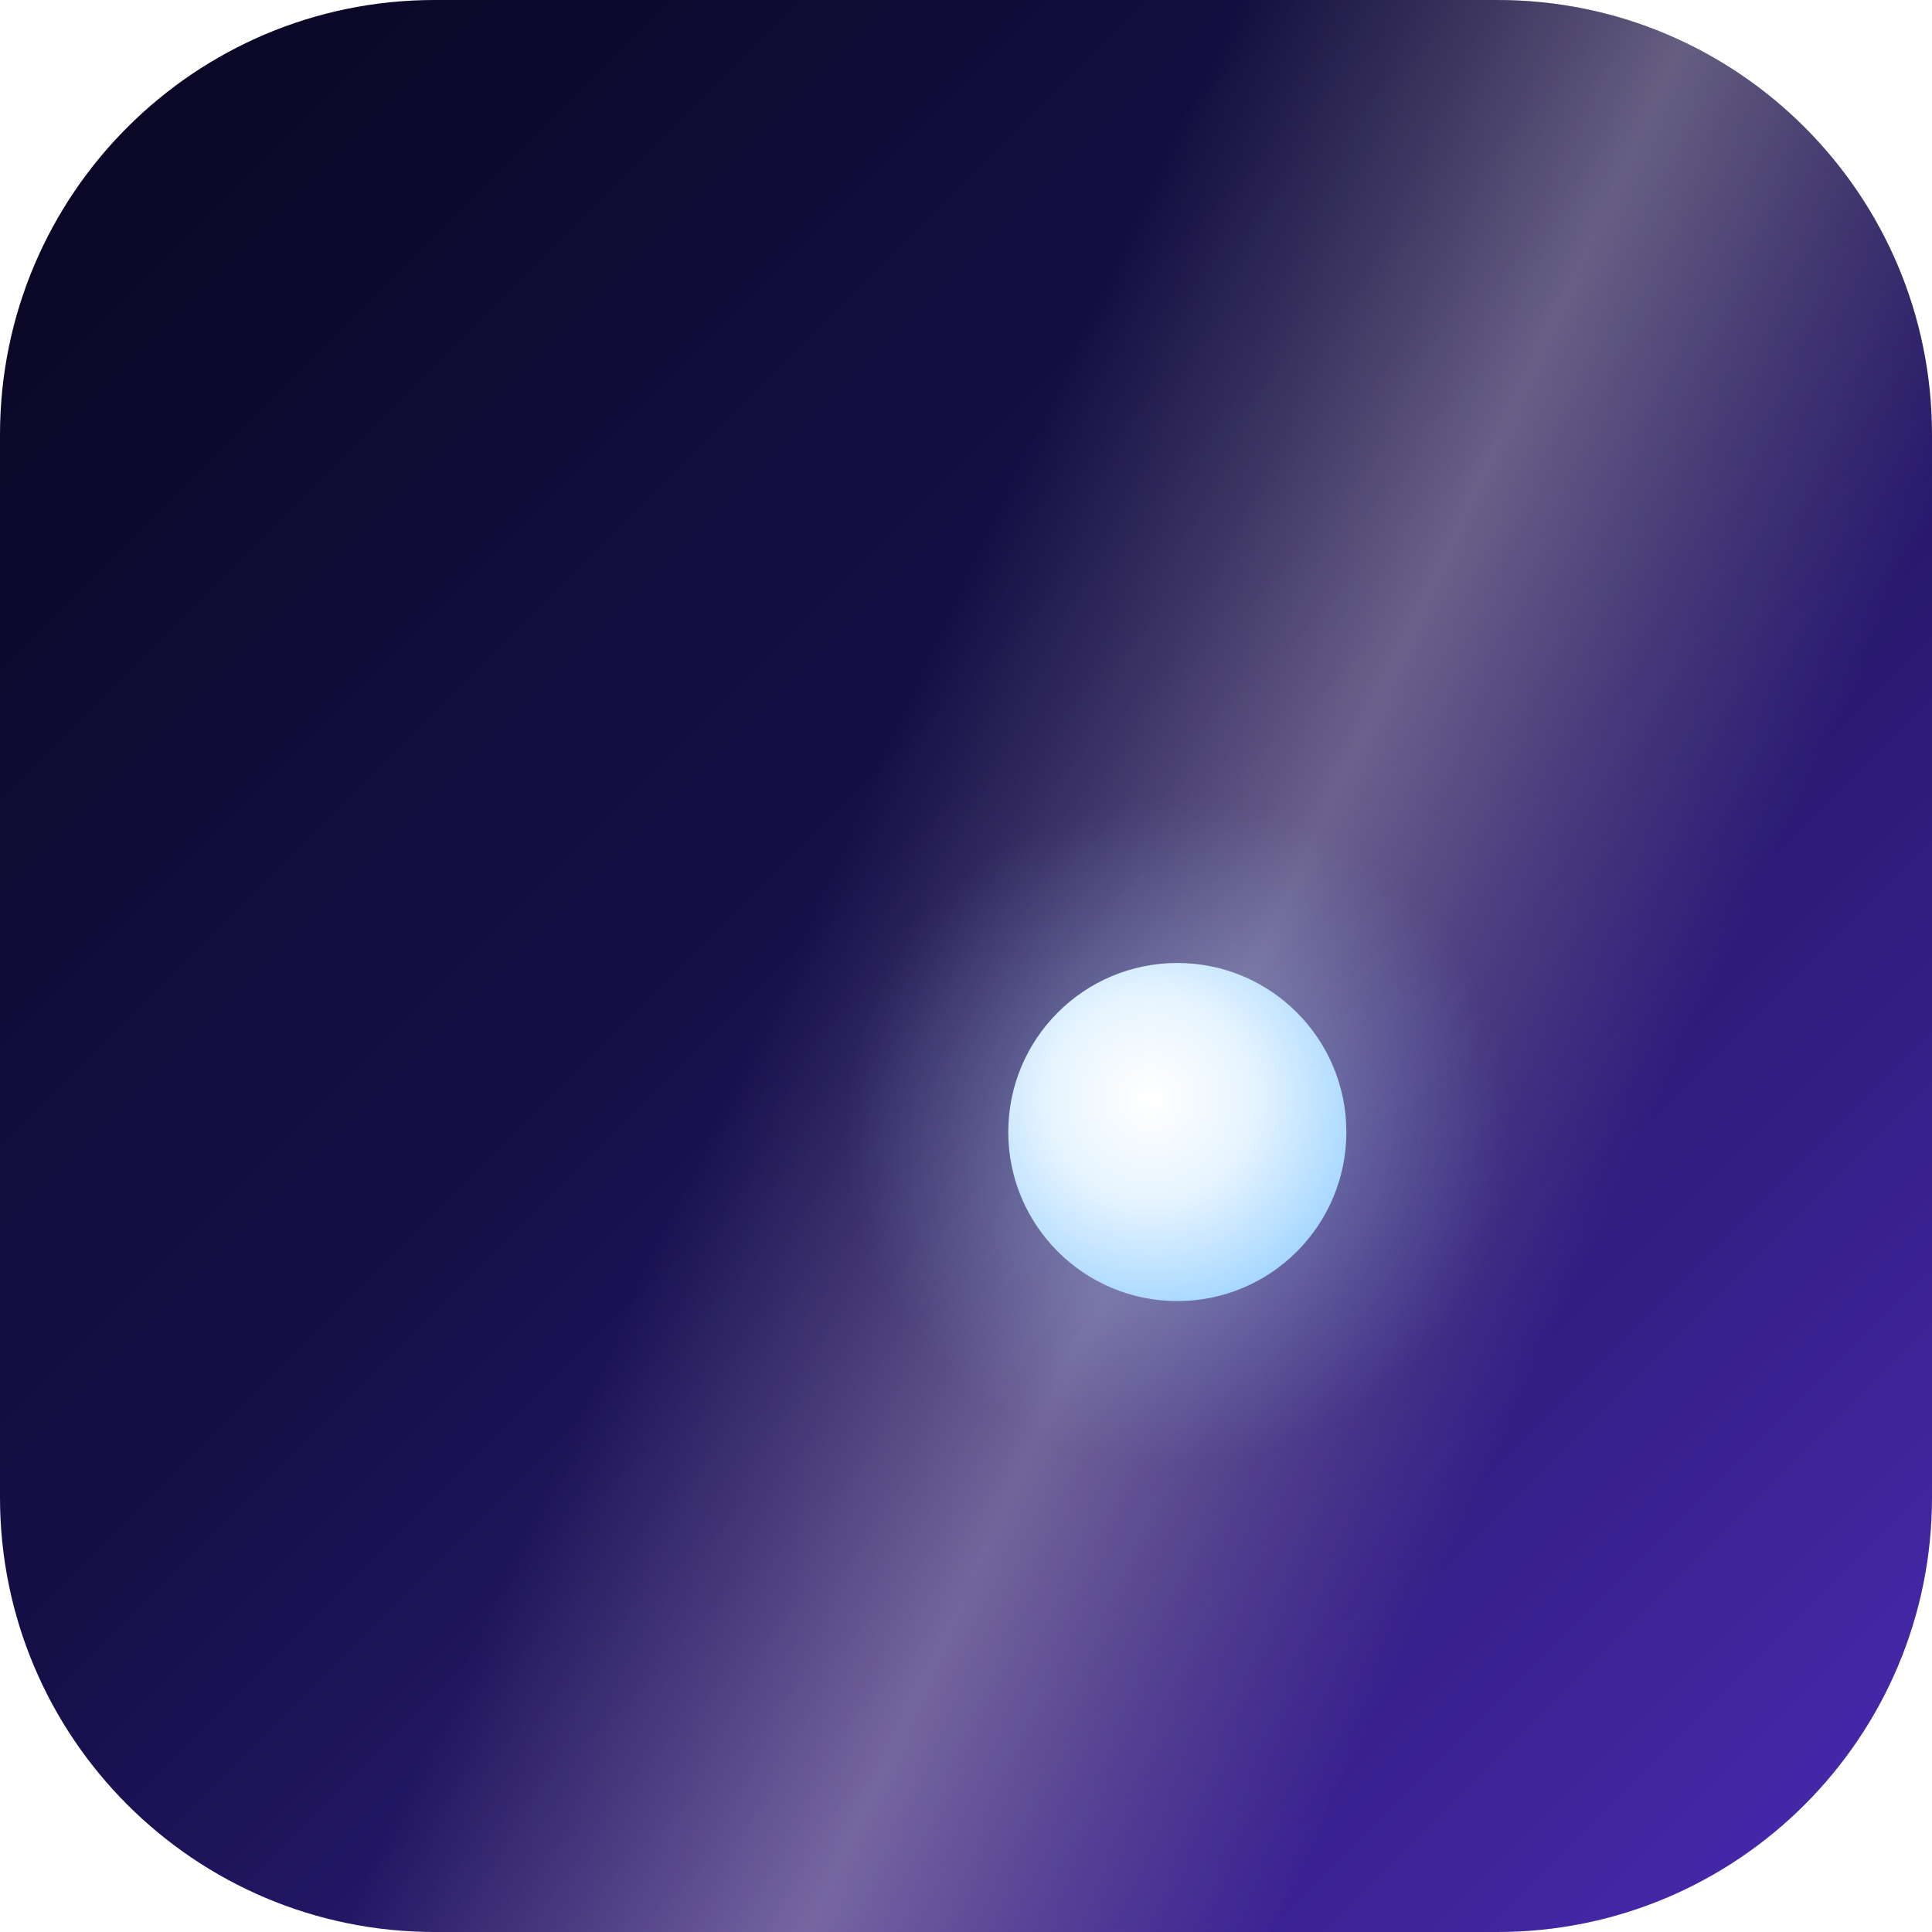
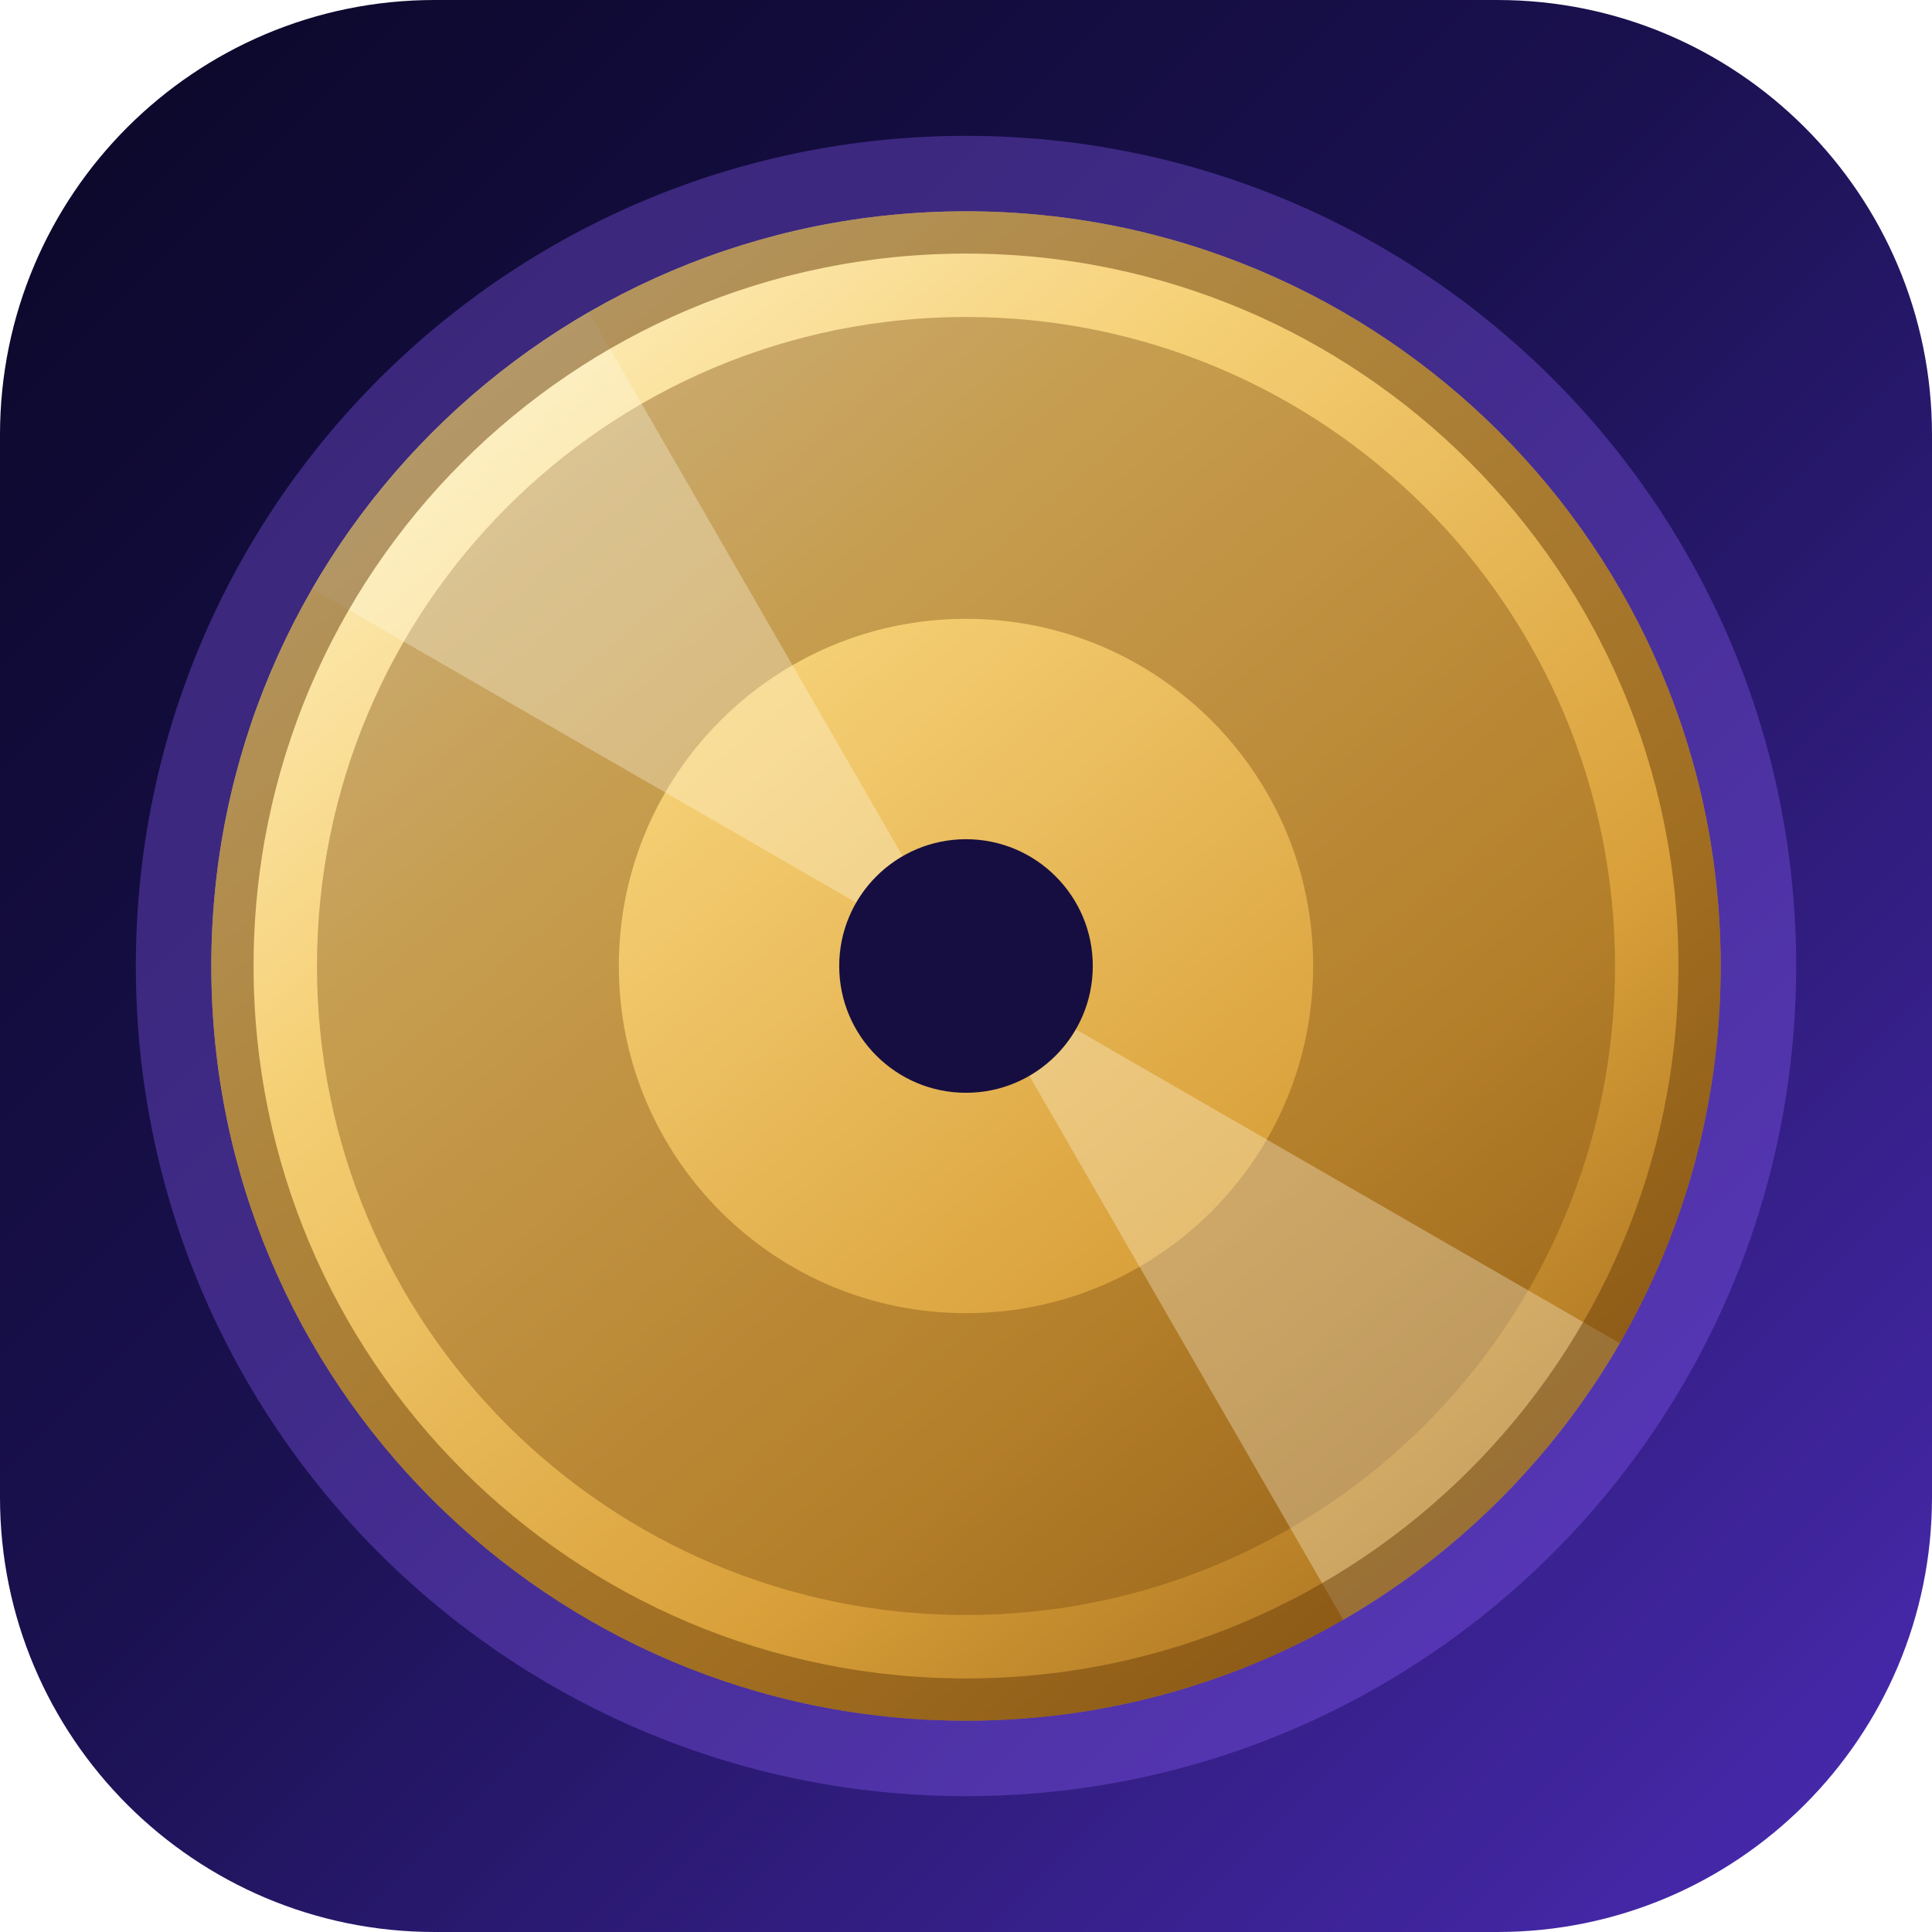
<svg xmlns="http://www.w3.org/2000/svg" viewBox="0 0 64 64" width="64" height="64">
  <defs>
    <clipPath id="tile">
      <rect width="64" height="64" rx="14.40" />
    </clipPath>
    <linearGradient id="space" x1="0" y1="0" x2="1" y2="1">
-       <stop offset="0" stop-color="#08061f" />
-       <stop offset="0.45" stop-color="#16104a" />
+       <stop offset="0" stop-color="#0a0726" />
+       <stop offset="0.45" stop-color="#1a1150" />
      <stop offset="1" stop-color="#4b2bb5" />
    </linearGradient>
-     <linearGradient id="beamAcross" x1="0" y1="0" x2="1" y2="0">
-       <stop offset="0" stop-color="#ffeedd" stop-opacity="0" />
-       <stop offset="0.25" stop-color="#fff1e2" stop-opacity="0.16" />
-       <stop offset="0.5" stop-color="#fff6ec" stop-opacity="0.34" />
-       <stop offset="0.75" stop-color="#fff1e2" stop-opacity="0.16" />
-       <stop offset="1" stop-color="#ffeedd" stop-opacity="0" />
+     <linearGradient id="gold" x1="0.12" y1="0.06" x2="0.88" y2="0.96">
+       <stop offset="0" stop-color="#fff2c4" />
+       <stop offset="0.3" stop-color="#f5cf74" />
+       <stop offset="0.7" stop-color="#d9a03a" />
+       <stop offset="1" stop-color="#a26a1a" />
    </linearGradient>
-     <radialGradient id="halo">
-       <stop offset="0" stop-color="#cfe9ff" stop-opacity="0.7" />
-       <stop offset="0.5" stop-color="#a9d6ff" stop-opacity="0.2" />
-       <stop offset="1" stop-color="#9ccfff" stop-opacity="0" />
-     </radialGradient>
-     <radialGradient id="dot" cx="0.42" cy="0.4" r="0.62">
-       <stop offset="0" stop-color="#ffffff" />
-       <stop offset="0.5" stop-color="#e6f4ff" />
-       <stop offset="1" stop-color="#a8d8ff" />
-     </radialGradient>
+     <clipPath id="disc">
+       <circle cx="32" cy="32" r="25" />
+     </clipPath>
  </defs>
  <g clip-path="url(#tile)">
    <rect width="64" height="64" fill="url(#space)" />
-     <g transform="rotate(25 39 37.5)">
-       <rect x="25" y="-40" width="28" height="160" fill="url(#beamAcross)" />
+     <circle cx="32" cy="32" r="27.5" fill="#8a5cf5" opacity="0.35" />
+     <circle cx="32" cy="32" r="25" fill="url(#gold)" />
+     <circle cx="32" cy="32" r="16.5" fill="none" stroke="#7a4a10" stroke-opacity="0.38" stroke-width="10" />
+     <g clip-path="url(#disc)">
+       <path d="M32,32 L6,17 L17,6 Z M32,32 L58,47 L47,58 Z" fill="#fffbe8" opacity="0.32" />
    </g>
-     <circle cx="39" cy="37.5" r="11" fill="url(#halo)" />
-     <circle cx="39" cy="37.5" r="5.6" fill="url(#dot)" />
+     <circle cx="32" cy="32" r="24.3" fill="none" stroke="#6a3f0a" stroke-opacity="0.5" stroke-width="1.4" />
+     <circle cx="32" cy="32" r="4.2" fill="#160e40" />
  </g>
</svg>
